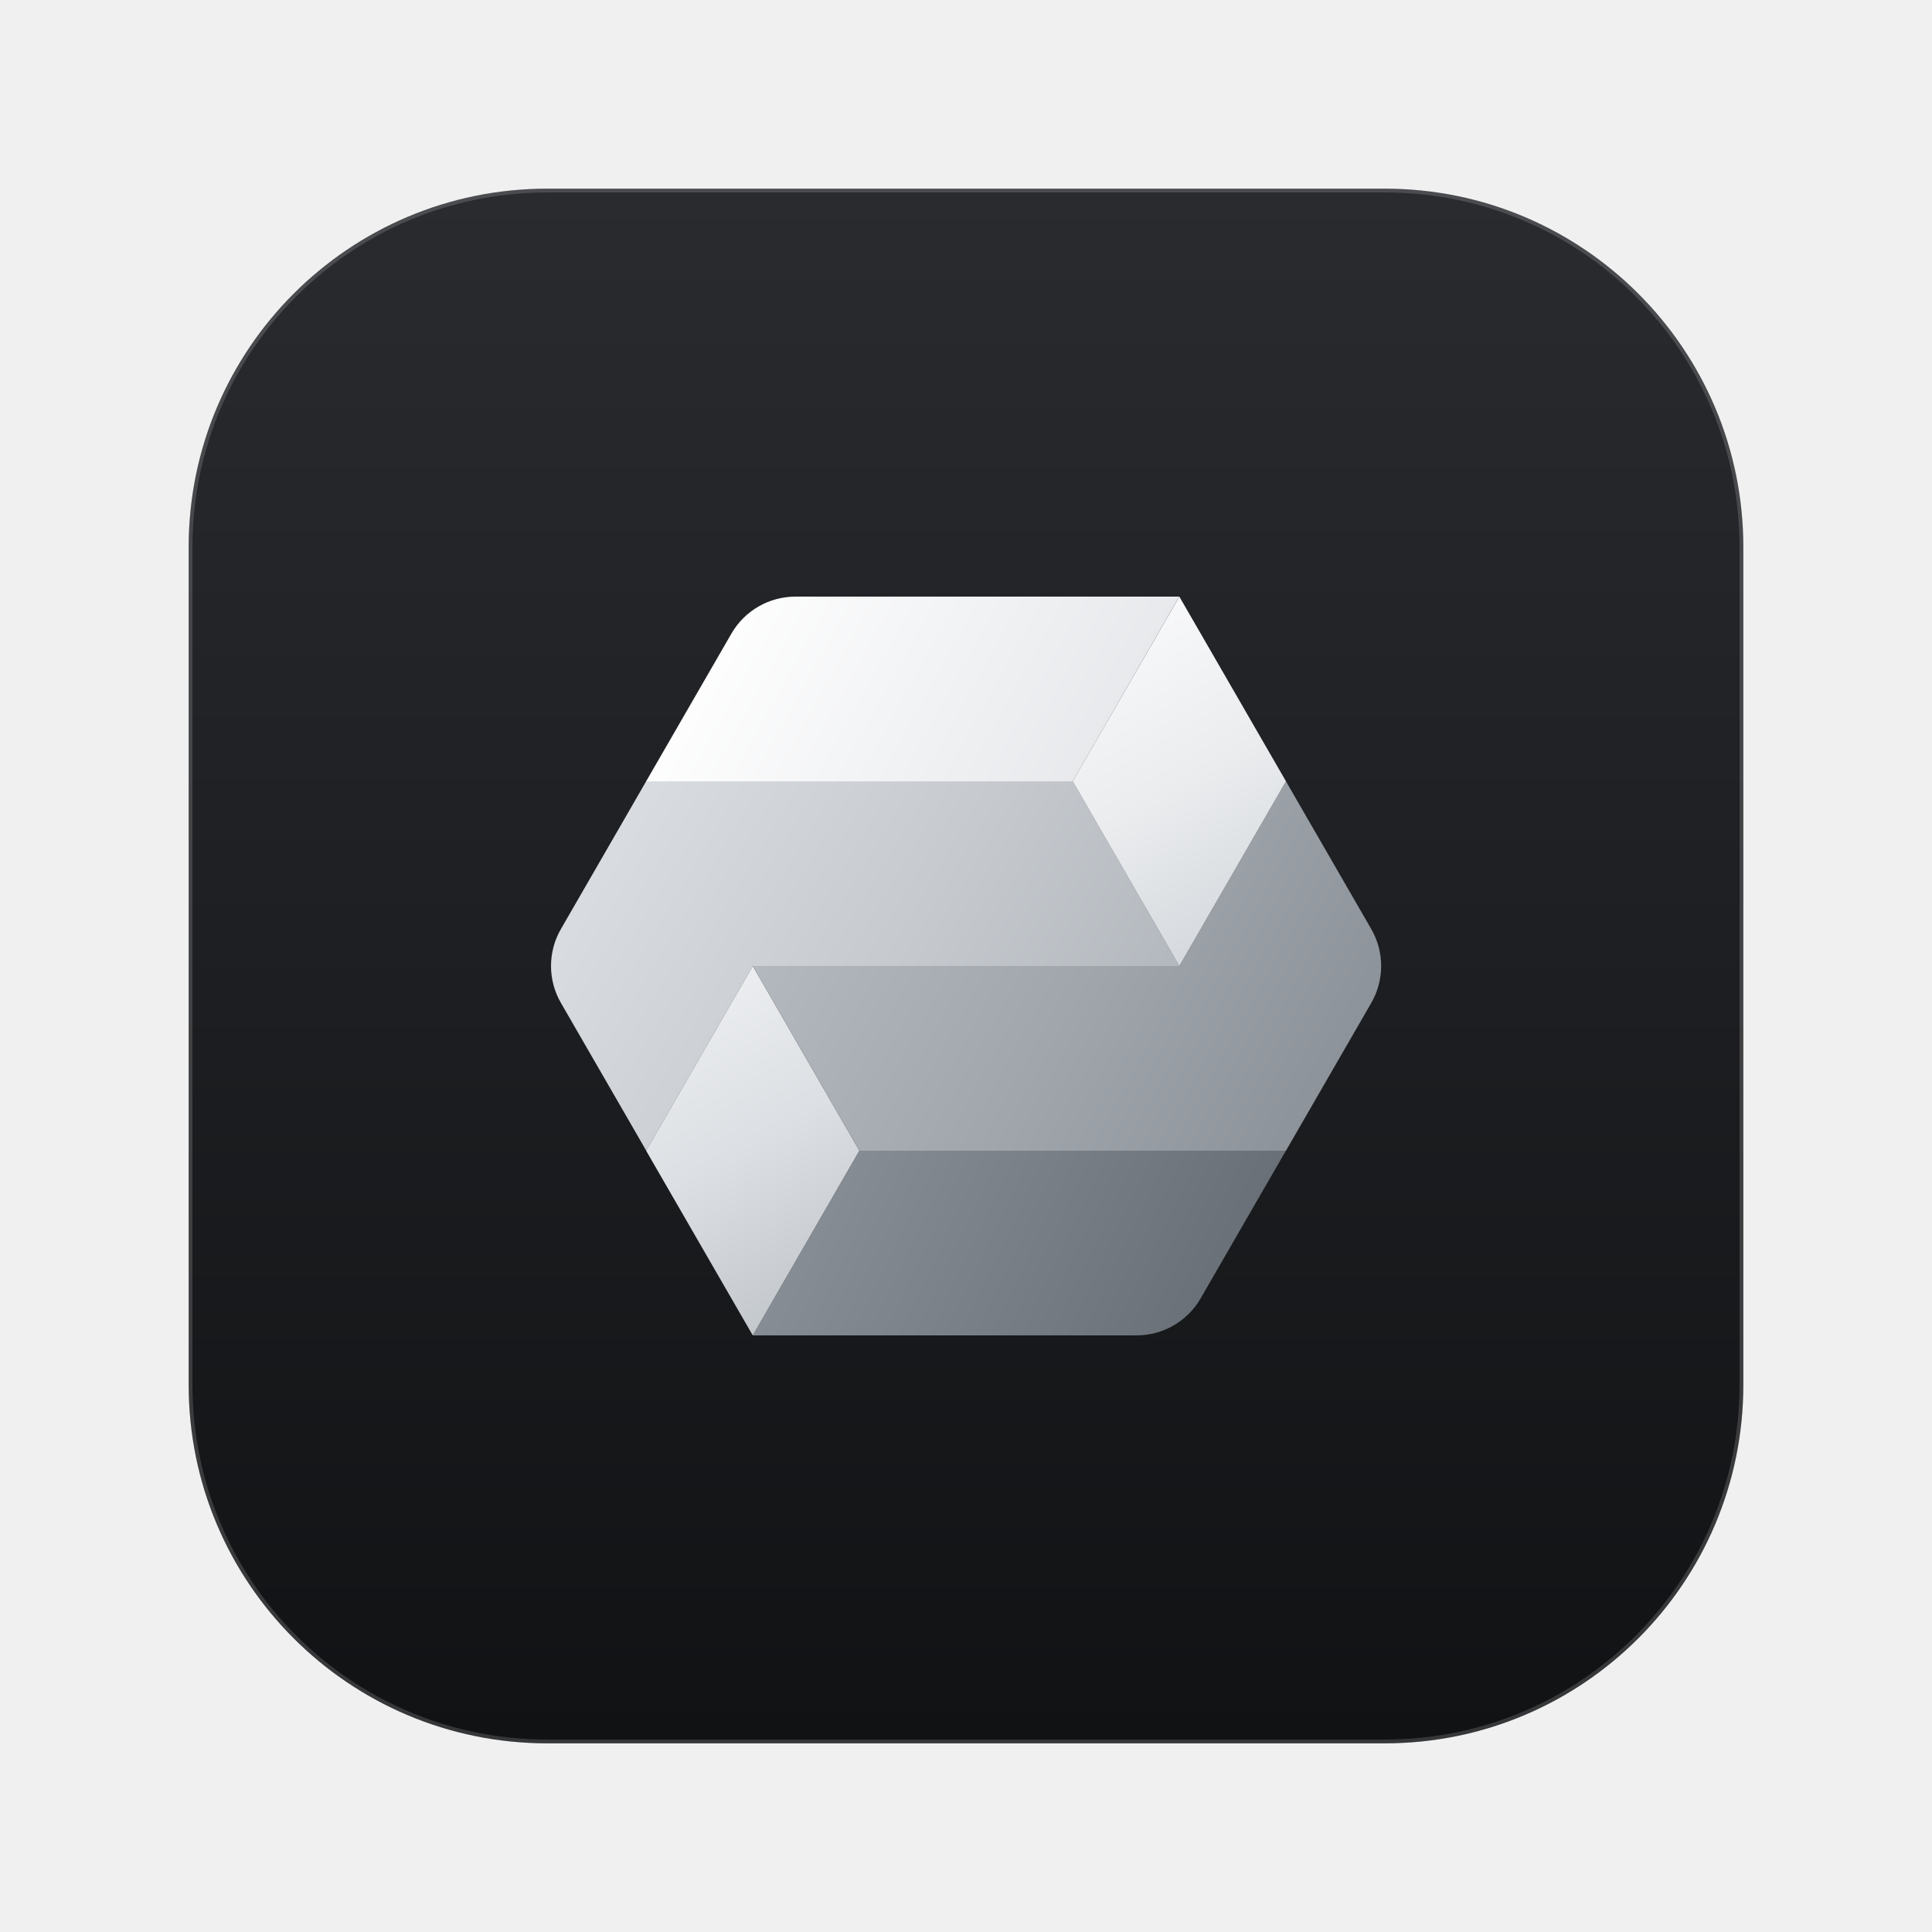
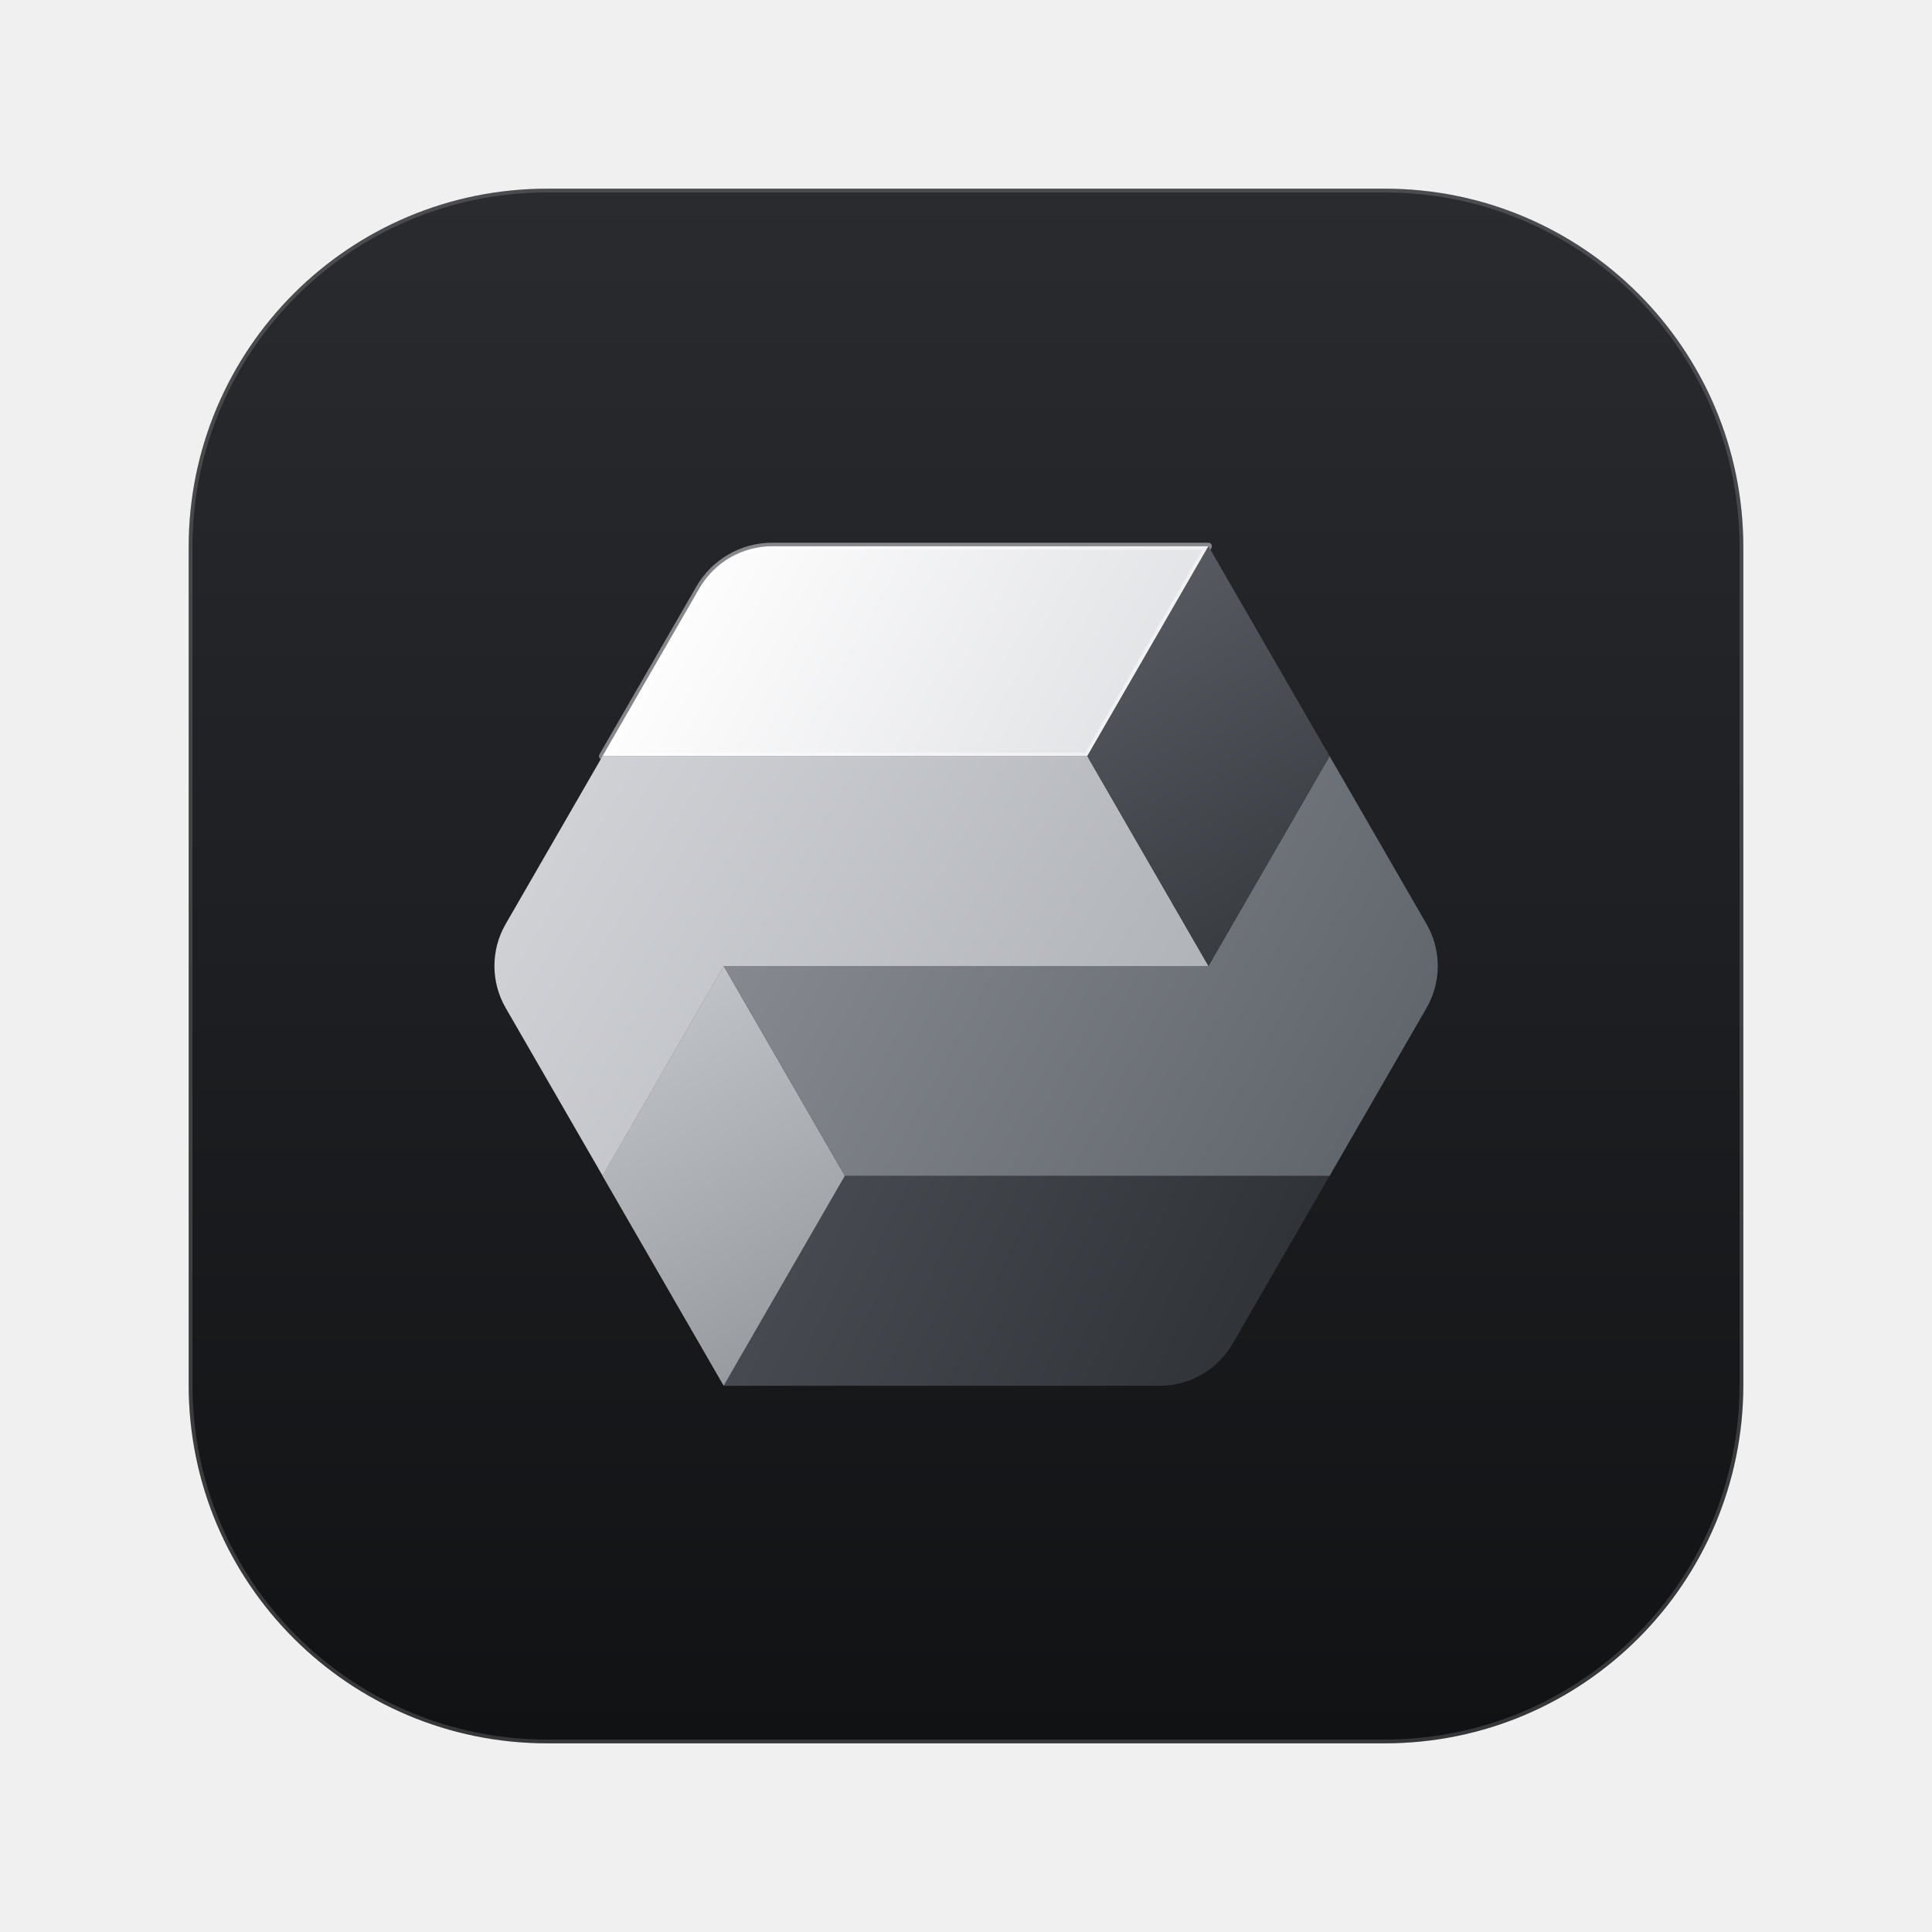
<svg xmlns="http://www.w3.org/2000/svg" width="1024" height="1024" viewBox="0 0 1024 1024" fill="none">
  <defs>
    <linearGradient id="shell" x1="512" y1="100" x2="512" y2="924" gradientUnits="userSpaceOnUse">
      <stop stop-color="#292b2f" />
      <stop offset="1" stop-color="#111214" />
    </linearGradient>
    <linearGradient id="mark" x1="0" y1="0" x2="40" y2="48" gradientUnits="userSpaceOnUse">
      <stop stop-color="#ffffff" />
      <stop offset=".5" stop-color="#e2e3e5" />
      <stop offset="1" stop-color="#c5c7ca" />
    </linearGradient>
    <linearGradient id="face-a" x1="10" y1="32" x2="31" y2="42" gradientUnits="userSpaceOnUse">
-       <stop stop-color="#8d939a" />
-       <stop offset="1" stop-color="#697078" />
+       <stop stop-color="#4b4e54" />
+       <stop offset="1" stop-color="#303338" />
    </linearGradient>
    <linearGradient id="face-b" x1="8" y1="6" x2="26" y2="16" gradientUnits="userSpaceOnUse">
      <stop stop-color="#ffffff" />
-       <stop offset="1" stop-color="#e6e8eb" />
+       <stop offset="1" stop-color="#e2e3e6" />
    </linearGradient>
    <linearGradient id="face-c" x1="10" y1="15" x2="39" y2="31" gradientUnits="userSpaceOnUse">
-       <stop stop-color="#b9bec4" />
-       <stop offset=".55" stop-color="#a0a6ac" />
-       <stop offset="1" stop-color="#8a9097" />
+       <stop stop-color="#8b8f95" />
+       <stop offset="1" stop-color="#5f636a" />
    </linearGradient>
    <linearGradient id="joint-a" x1="5" y1="25" x2="14" y2="41" gradientUnits="userSpaceOnUse">
-       <stop stop-color="#eef0f2" />
-       <stop offset=".48" stop-color="#dcdfe3" />
-       <stop offset="1" stop-color="#bfc4c9" />
+       <stop stop-color="#c3c6ca" />
+       <stop offset="1" stop-color="#94989d" />
    </linearGradient>
    <linearGradient id="face-d" x1="1" y1="16" x2="28" y2="32" gradientUnits="userSpaceOnUse">
-       <stop stop-color="#dcdfe3" />
-       <stop offset=".55" stop-color="#c6cacf" />
-       <stop offset="1" stop-color="#b0b5bb" />
+       <stop stop-color="#d2d4d8" />
+       <stop offset="1" stop-color="#aeb1b6" />
    </linearGradient>
    <linearGradient id="joint-b" x1="25" y1="7" x2="35" y2="24" gradientUnits="userSpaceOnUse">
-       <stop stop-color="#fbfbfc" />
-       <stop offset=".5" stop-color="#eaecee" />
-       <stop offset="1" stop-color="#cfd3d8" />
+       <stop stop-color="#5a5d63" />
+       <stop offset="1" stop-color="#34373c" />
    </linearGradient>
  </defs>
  <rect x="100" y="100" width="824" height="824" rx="190" fill="url(#shell)" />
  <rect x="101" y="101" width="822" height="822" rx="189" stroke="white" stroke-opacity=".16" stroke-width="2" />
-   <g transform="translate(292 248) scale(11)">
+   <g transform="translate(262 212) scale(12.5)">
    <path fill="url(#face-a)" d="m9.725 41.798h18.496c1.272 0 2.447-.678 3.083-1.78l4.11-7.119h-20.548z" />
-     <path fill="url(#face-b)" d="m25.145 15.101h-20.557l4.11-7.119c.636-1.101 1.811-1.78 3.083-1.78h18.496z" />
+     <path fill="url(#face-b)" stroke="#ffffff" stroke-opacity=".45" stroke-width=".3" stroke-linejoin="round" d="m25.145 15.101h-20.557l4.11-7.119c.636-1.101 1.811-1.78 3.083-1.78h18.496z" />
    <path fill="url(#face-c)" d="m39.527 25.78c.636-1.101.636-2.458 0-3.56l-4.11-7.119-5.138 8.899h-20.551l5.137 8.899h20.548l.002-.003.002.003z" />
    <path fill="url(#joint-a)" d="m14.863 32.899-5.138-8.899-5.138 8.899 5.138 8.899z" />
    <path fill="url(#face-d)" d="m25.145 15.101h-20.556l-4.108 7.119c-.636 1.101-.635 2.458.001 3.559l4.111 7.12 5.138-8.899h20.55l.001-.002z" />
    <path fill="url(#joint-b)" d="m35.418 15.101-5.138-8.899-5.138 8.899 5.138 8.899z" />
  </g>
</svg>
